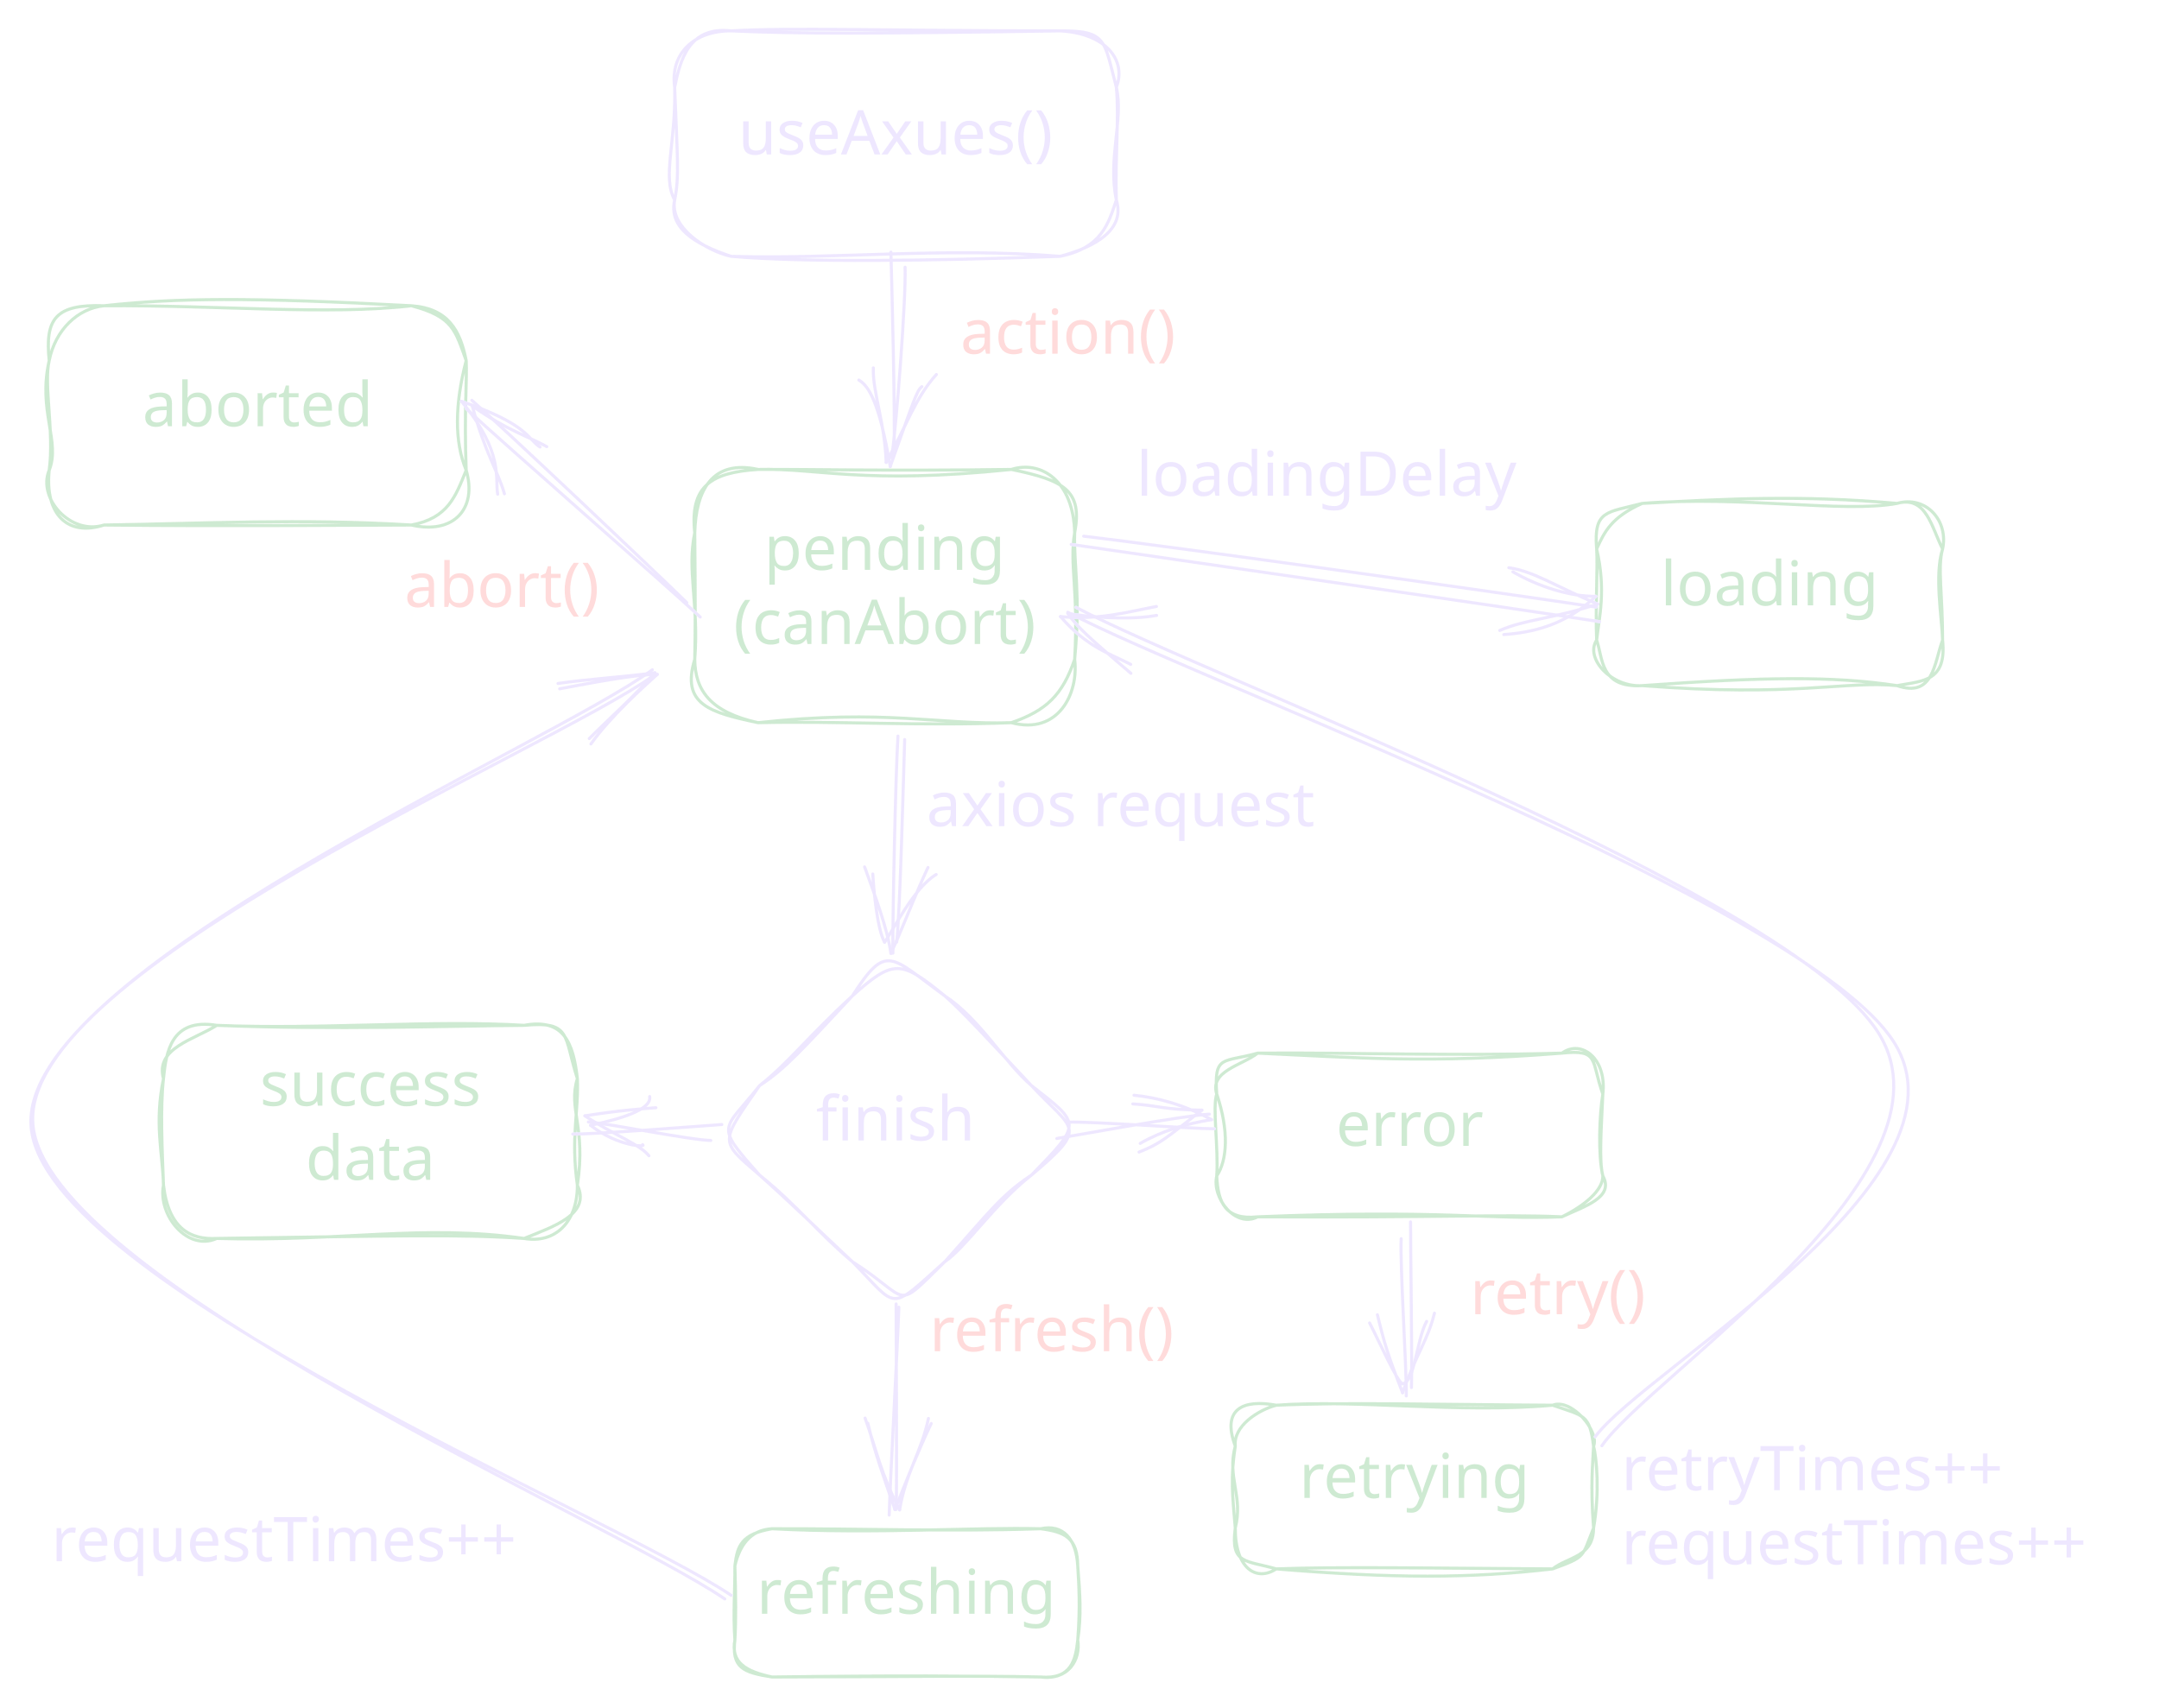
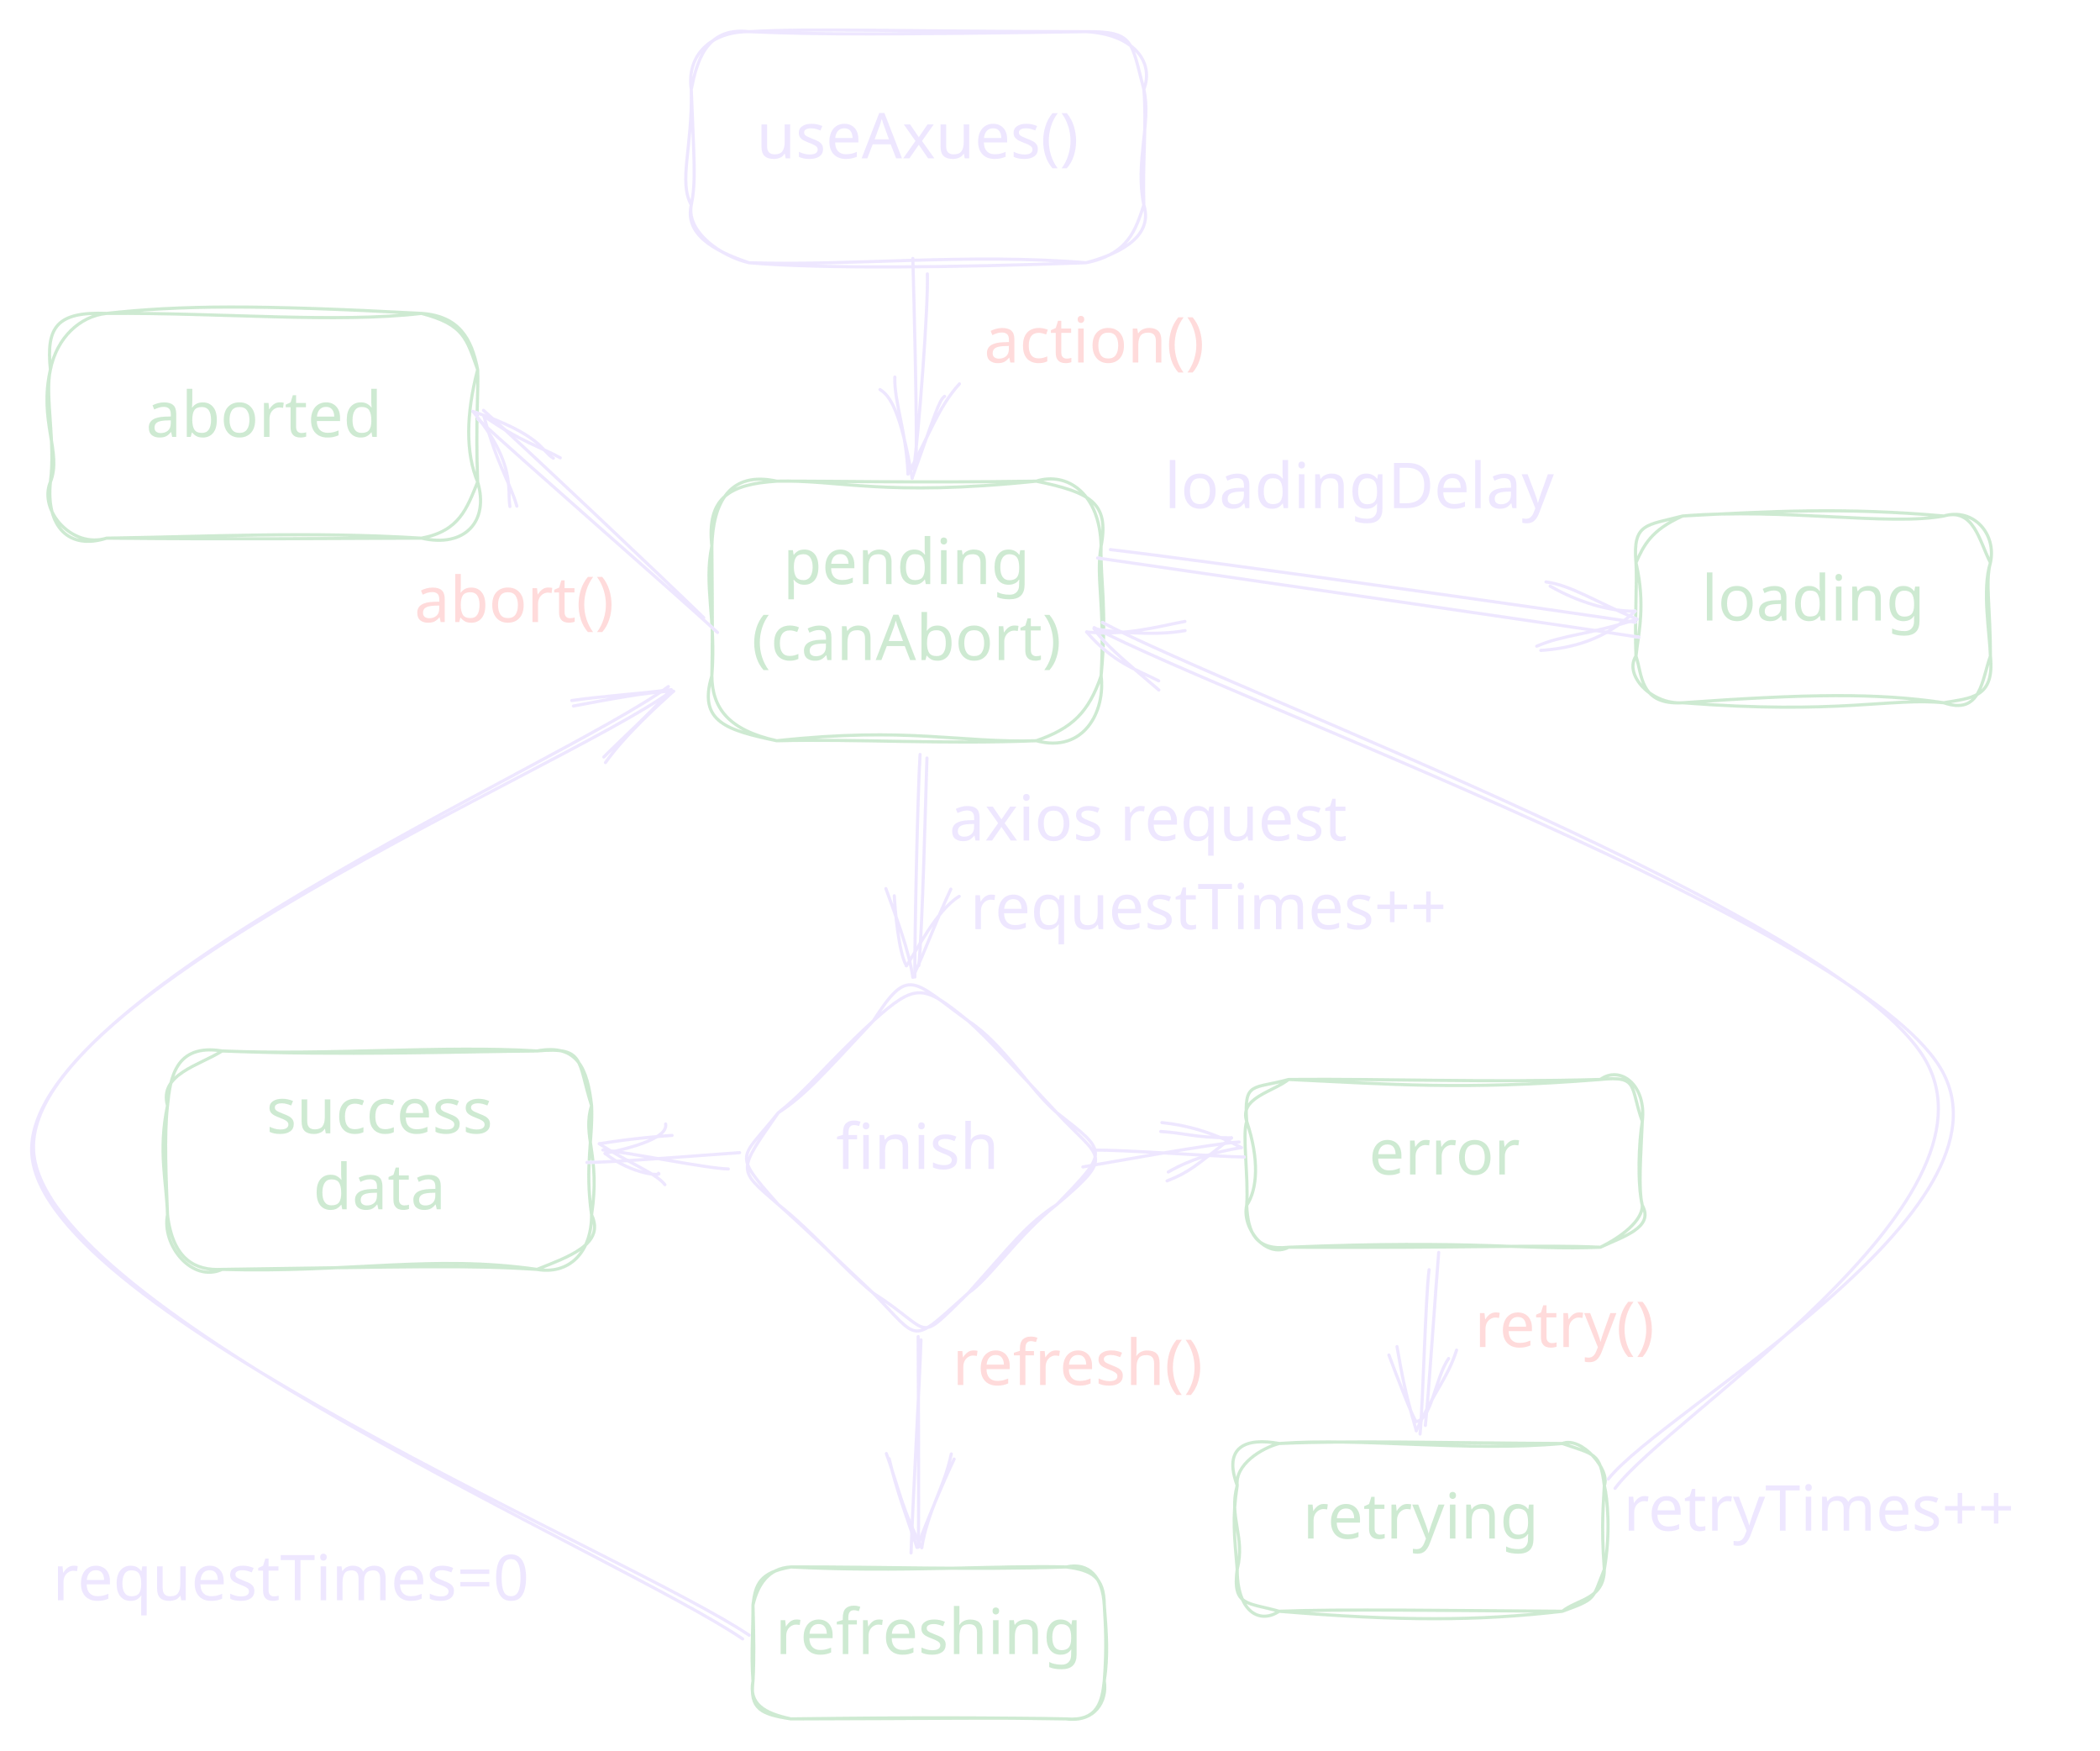
- <svg xmlns="http://www.w3.org/2000/svg" version="1.1" viewBox="0 0 698.991 553" width="1397.981" height="1106" filter="invert(93%) hue-rotate(180deg)">
+ <svg xmlns="http://www.w3.org/2000/svg" version="1.1" viewBox="0 0 663.553 553" width="1327.106" height="1106" filter="invert(93%) hue-rotate(180deg)">
  <defs>
    <style class="style-fonts">
      @font-face {
        font-family: "Virgil";
        src: url("https://excalidraw.com/Virgil.woff2");
      }
      @font-face {
        font-family: "Cascadia";
        src: url("https://excalidraw.com/Cascadia.woff2");
      }
    </style>
  </defs>
  <g stroke-linecap="round" transform="translate(218.4281 10) rotate(0 71.5 36.5)">
    <path d="M18.25 0 M18.25 0 C38.11 -1.14, 66.39 -0.04, 124.75 0 M18.25 0 C40.68 0.98, 62.65 0.93, 124.75 0 M124.75 0 C139.71 0.78, 146.35 9.6, 143 18.25 M124.75 0 C139.94 -0.09, 138.98 3, 143 18.25 M143 18.25 C145.42 28.6, 140.16 41.27, 143 54.75 M143 18.25 C143.94 28.63, 142.55 41.5, 143 54.75 M143 54.75 C146.41 65.68, 132.98 70.83, 124.75 73 M143 54.75 C140.44 62.36, 138.29 70.29, 124.75 73 M124.75 73 C87.56 69.93, 51.39 74.03, 18.25 73 M124.75 73 C83.35 74.51, 41.1 75.01, 18.25 73 M18.25 73 C9.94 71.16, -1.61 63.53, 0 54.75 M18.25 73 C6.18 68.97, -2.04 63.6, 0 54.75 M0 54.75 C-4.11 47.29, 0.43 36.49, 0 18.25 M0 54.75 C1.57 47.14, 0.83 40.46, 0 18.25 M0 18.25 C1.72 9.83, 4.44 -1.59, 18.25 0 M0 18.25 C-1.57 7.21, 6.48 -0.08, 18.25 0" stroke="#5f3dc4" stroke-width="1" fill="none" />
  </g>
  <g transform="translate(237.0582 34.5) rotate(0 52.86994 12)">
    <text x="52.87" y="0" font-family="Virgil, Segoe UI Emoji" font-size="20px" fill="#5f3dc4" text-anchor="middle" style="white-space: pre;" direction="ltr" dominant-baseline="text-before-edge">useAxues()</text>
  </g>
  <g stroke-linecap="round" transform="translate(224.9281 152) rotate(0 61.5 41)">
    <path d="M20.5 0 M20.5 0 C40.34 -0.5, 54.28 5.02, 102.5 0 M20.5 0 C39.08 -0.08, 62.1 0.55, 102.5 0 M102.5 0 C119.52 3.52, 125.63 6.76, 123 20.5 M102.5 0 C112.15 -3.08, 122.62 3.75, 123 20.5 M123 20.5 C121.25 30.87, 124.31 38.88, 123 61.5 M123 20.5 C122.65 30.87, 125.01 40.5, 123 61.5 M123 61.5 C119.06 73, 113.94 78.04, 102.5 82 M123 61.5 C124.37 72.46, 117.76 86.09, 102.5 82 M102.5 82 C78.49 82.75, 62.21 77.47, 20.5 82 M102.5 82 C72.67 83.17, 46.43 81.38, 20.5 82 M20.5 82 C5.23 78.62, 0.09 71.66, 0 61.5 M20.5 82 C4.79 78.68, -4.45 76.08, 0 61.5 M0 61.5 C1.39 43.7, -2.59 32.84, 0 20.5 M0 61.5 C0.19 52.87, 0.21 43.34, 0 20.5 M0 20.5 C-1.64 5.24, 5.47 0.98, 20.5 0 M0 20.5 C0.39 6.75, 5.61 -3.28, 20.5 0" stroke="#2b8a3e" stroke-width="1" fill="none" />
  </g>
  <g transform="translate(235.4081 169) rotate(0 51.01996 24)">
    <text x="51.02" y="0" font-family="Virgil, Segoe UI Emoji" font-size="20px" fill="#2b8a3e" text-anchor="middle" style="white-space: pre;" direction="ltr" dominant-baseline="text-before-edge">pending</text>
    <text x="51.02" y="24" font-family="Virgil, Segoe UI Emoji" font-size="20px" fill="#2b8a3e" text-anchor="middle" style="white-space: pre;" direction="ltr" dominant-baseline="text-before-edge">(canAbort)</text>
  </g>
  <g stroke-linecap="round">
    <g transform="translate(289.5667 84) rotate(0 1.17949 30.94761)">
      <path d="M-1.13 -2.36 C-0.83 7.73, 0.29 50.61, -0.12 61.46 M3.46 2.52 C3.8 12.89, 0.67 53.73, -0.88 64.26" stroke="#5f3dc4" stroke-width="1" fill="none" />
    </g>
    <g transform="translate(289.5667 84) rotate(0 1.17949 30.94761)">
      <path d="M-11.51 39.06 C-8.46 40.91, -4.96 45.7, -1.35 67.05 M-6.82 35.11 C-7.08 42.98, -3.18 52.28, -2.66 65.72" stroke="#5f3dc4" stroke-width="1" fill="none" />
    </g>
    <g transform="translate(289.5667 84) rotate(0 1.17949 30.94761)">
      <path d="M8.9 41.2 C7.19 42.39, 5.95 46.69, -1.35 67.05 M13.59 37.26 C6.78 44.8, 4.16 53.41, -2.66 65.72" stroke="#5f3dc4" stroke-width="1" fill="none" />
    </g>
  </g>
  <mask />
  <g transform="translate(310.9281 99) rotate(0 46.875 12)">
    <text x="0" y="0" font-family="Cascadia, Segoe UI Emoji" font-size="20px" fill="#c92a2a" text-anchor="start" style="white-space: pre;" direction="ltr" dominant-baseline="text-before-edge">action()</text>
  </g>
  <g stroke-linecap="round" transform="translate(516.9281 163) rotate(0 56 29.5)">
    <path d="M14.75 0 M14.75 0 C47.18 -2.59, 79.9 3.23, 97.25 0 M14.75 0 C42.42 -1.49, 65.71 -2.79, 97.25 0 M97.25 0 C106.75 -2.68, 108.44 7.83, 112 14.75 M97.25 0 C106.74 -2.7, 113.98 5.73, 112 14.75 M112 14.75 C109.28 23.09, 111.83 37.45, 112 44.25 M112 14.75 C110.31 20.71, 112.02 29.45, 112 44.25 M112 44.25 C113.38 57.64, 105.78 57.45, 97.25 59 M112 44.25 C109.27 51.68, 109.07 63.09, 97.25 59 M97.25 59 C80.57 57.35, 64.17 62.86, 14.75 59 M97.25 59 C76.33 55.85, 54.43 56.16, 14.75 59 M14.75 59 C1.05 59.8, 2.04 50.11, 0 44.25 M14.75 59 C4.87 59.66, -3.93 50.16, 0 44.25 M0 44.25 C0.79 37.01, 3.11 28.1, 0 14.75 M0 44.25 C-0.44 33.13, 0.41 20.99, 0 14.75 M0 14.75 C-1.06 2.06, 3.34 3.03, 14.75 0 M0 14.75 C2.53 9.12, 4.86 4.43, 14.75 0" stroke="#2b8a3e" stroke-width="1" fill="none" />
  </g>
  <g transform="translate(540.5281 180.5) rotate(0 32.39997 12)">
    <text x="32.4" y="0" font-family="Virgil, Segoe UI Emoji" font-size="20px" fill="#2b8a3e" text-anchor="middle" style="white-space: pre;" direction="ltr" dominant-baseline="text-before-edge">loading</text>
  </g>
  <g stroke-linecap="round">
    <g transform="translate(348.9281 176.6005) rotate(0 83.41607 10.85428)">
      <path d="M-2.12 -0.33 C26.16 3.83, 140.38 20.2, 168.95 24.69 M1.92 -2.98 C30.08 0.29, 139.96 15.74, 167.78 19.97" stroke="#5f3dc4" stroke-width="1" fill="none" />
    </g>
    <g transform="translate(348.9281 176.6005) rotate(0 83.41607 10.85428)">
      <path d="M137.93 28.87 C147.22 28.21, 157.99 25.82, 167.7 16.48 M136.63 27.54 C145.11 23.88, 152.97 23.98, 168.31 19" stroke="#5f3dc4" stroke-width="1" fill="none" />
    </g>
    <g transform="translate(348.9281 176.6005) rotate(0 83.41607 10.85428)">
      <path d="M140.88 8.56 C149.33 13.41, 159.29 16.57, 167.7 16.48 M139.57 7.23 C147.34 8.26, 154.5 13.1, 168.31 19" stroke="#5f3dc4" stroke-width="1" fill="none" />
    </g>
  </g>
  <mask />
  <g transform="translate(367.9281 145) rotate(0 59.65995 12)">
    <text x="0" y="0" font-family="Virgil, Segoe UI Emoji" font-size="20px" fill="#5f3dc4" text-anchor="start" style="white-space: pre;" direction="ltr" dominant-baseline="text-before-edge">loadingDelay</text>
  </g>
  <g stroke-linecap="round">
    <g transform="translate(290.5434 237) rotate(0 0.4348772 36.47885)">
      <path d="M2.35 2.46 C1.98 13.71, 0.92 57.4, -0.23 68.03 M0.18 1.33 C-0.57 13.01, -1.6 60.47, -1.46 71.63" stroke="#5f3dc4" stroke-width="1" fill="none" />
    </g>
    <g transform="translate(290.5434 237) rotate(0 0.4348772 36.47885)">
      <path d="M-7.97 45.98 C-7.75 50.15, -6.64 63.76, -4.15 68.07 M-10.62 43.7 C-7.25 53.04, -3.32 63.34, -2.11 71.69" stroke="#5f3dc4" stroke-width="1" fill="none" />
    </g>
    <g transform="translate(290.5434 237) rotate(0 0.4348772 36.47885)">
      <path d="M12.55 46.15 C5.19 50.6, -1.3 64.15, -4.15 68.07 M9.9 43.88 C5.62 52.91, 1.9 63.14, -2.11 71.69" stroke="#5f3dc4" stroke-width="1" fill="none" />
    </g>
  </g>
  <mask />
  <g stroke-linecap="round" transform="translate(230.9281 308) rotate(0 59 57.5)">
    <path d="M75 14.5 M75 14.5 C86.18 21.77, 94.32 36.06, 103 43.5 M75 14.5 C80.85 19.67, 88.39 27.95, 103 43.5 M103 43.5 C119.07 56.06, 119.48 55.56, 103 72.5 M103 43.5 C116.51 58.13, 121.92 56.58, 103 72.5 M103 72.5 C93.09 79.03, 89.05 84.86, 75 100.5 M103 72.5 C90.74 82.12, 81.91 95.83, 75 100.5 M75 100.5 C56.44 117.15, 60.02 115.73, 45 100.5 M75 100.5 C58.09 117.01, 64.43 112.89, 45 100.5 M45 100.5 C34.18 91.46, 27 82.1, 15 72.5 M45 100.5 C35.1 91.23, 23.81 80.28, 15 72.5 M15 72.5 C0.12 55.77, 3.18 58.46, 15 43.5 M15 72.5 C1.95 61.19, 1.98 62.31, 15 43.5 M15 43.5 C23.98 36.53, 30.7 27.62, 45 14.5 M15 43.5 C23.18 38.24, 28.92 31.71, 45 14.5 M45 14.5 C58.54 2.36, 60.85 2.95, 75 14.5 M45 14.5 C56.17 -2.81, 57.23 1.56, 75 14.5" stroke="#5f3dc4" stroke-width="1" fill="none" />
  </g>
  <g transform="translate(265.6481 353.75) rotate(0 24.27997 12)">
    <text x="24.28" y="0" font-family="Virgil, Segoe UI Emoji" font-size="20px" fill="#5f3dc4" text-anchor="middle" style="white-space: pre;" direction="ltr" dominant-baseline="text-before-edge">finish</text>
  </g>
  <g stroke-linecap="round" transform="translate(52.92809 332) rotate(0 67 34.5)">
    <path d="M17.25 0 M17.25 0 C50.96 1.41, 87.34 -1.82, 116.75 0 M17.25 0 C55.21 1.52, 91.98 0.2, 116.75 0 M116.75 0 C129.73 -2.44, 132.7 5.87, 134 17.25 M116.75 0 C132.17 -1.42, 129.47 3.25, 134 17.25 M134 17.25 C130.96 27.06, 136.87 32.8, 134 51.75 M134 17.25 C134.45 28.04, 131.81 36.34, 134 51.75 M134 51.75 C134.02 63.98, 126.59 70.74, 116.75 69 M134 51.75 C138.43 61.14, 126.4 65.11, 116.75 69 M116.75 69 C83.8 64.25, 57.41 70.16, 17.25 69 M116.75 69 C95.07 67.58, 76.86 68.17, 17.25 69 M17.25 69 C8.93 69.46, 1.7 66.03, 0 51.75 M17.25 69 C7.73 73.31, -1.88 61.42, 0 51.75 M0 51.75 C-0.24 41.51, -3.03 31.83, 0 17.25 M0 51.75 C-0.4 40.71, -1.11 27, 0 17.25 M0 17.25 C0.85 8.7, 2.42 -2.45, 17.25 0 M0 17.25 C-2.77 7.31, 10.17 4.56, 17.25 0" stroke="#2b8a3e" stroke-width="1" fill="none" />
  </g>
  <g transform="translate(82.44814 342.5) rotate(0 37.47996 24)">
    <text x="37.48" y="0" font-family="Virgil, Segoe UI Emoji" font-size="20px" fill="#2b8a3e" text-anchor="middle" style="white-space: pre;" direction="ltr" dominant-baseline="text-before-edge">success</text>
    <text x="37.48" y="24" font-family="Virgil, Segoe UI Emoji" font-size="20px" fill="#2b8a3e" text-anchor="middle" style="white-space: pre;" direction="ltr" dominant-baseline="text-before-edge">data</text>
  </g>
  <g stroke-linecap="round">
    <g transform="translate(233.9281 366) rotate(0 -24.36163 0.282512)">
      <path d="M-0.23 -1.88 C-7.91 -1.37, -40.83 1.3, -48.49 1.2 M-3.8 3.27 C-10.41 3.18, -36.05 -2.12, -43.44 -2.71" stroke="#5f3dc4" stroke-width="1" fill="none" />
    </g>
    <g transform="translate(233.9281 366) rotate(0 -24.36163 0.282512)">
      <path d="M-23.6 -10.95 C-22.86 -6.73, -32.91 -3.71, -42.73 -1.63 M-21.57 -7.33 C-24.84 -7.1, -34.18 -6.39, -44.55 -4.69" stroke="#5f3dc4" stroke-width="1" fill="none" />
    </g>
    <g transform="translate(233.9281 366) rotate(0 -24.36163 0.282512)">
      <path d="M-25.86 4.63 C-24.43 5.53, -34 5.24, -42.73 -1.63 M-23.83 8.24 C-26.65 4.58, -35.42 1.37, -44.55 -4.69" stroke="#5f3dc4" stroke-width="1" fill="none" />
    </g>
  </g>
  <mask />
  <g stroke-linecap="round" transform="translate(393.9281 341) rotate(0 62.5 26.5)">
    <path d="M13.25 0 M13.25 0 C44.9 1.45, 68.36 3.47, 111.75 0 M13.25 0 C45.29 -0.26, 75.2 1.01, 111.75 0 M111.75 0 C124 -1.24, 121.06 2.25, 125 13.25 M111.75 0 C118.02 -4.56, 126.37 1.71, 125 13.25 M125 13.25 C123.92 19.74, 123.38 32.71, 125 39.75 M125 13.25 C124.54 23.92, 123.7 34.73, 125 39.75 M125 39.75 C128.85 46.75, 118.98 49.62, 111.75 53 M125 39.75 C125.1 44.56, 118.54 49.68, 111.75 53 M111.75 53 C87.76 53.97, 72.27 50.59, 13.25 53 M111.75 53 C92.19 52.13, 70.28 53.29, 13.25 53 M13.25 53 C6.14 56.74, -1.64 46.99, 0 39.75 M13.25 53 C2.85 54.13, 0.39 48.5, 0 39.75 M0 39.75 C3.41 34.7, 4.03 25.21, 0 13.25 M0 39.75 C0.62 30.73, -1.47 17.53, 0 13.25 M0 13.25 C-2.41 5.77, 8.26 3.96, 13.25 0 M0 13.25 C-0.91 0.39, 1.96 3.17, 13.25 0" stroke="#2b8a3e" stroke-width="1" fill="none" />
  </g>
  <g transform="translate(432.5181 355.5) rotate(0 23.90997 12)">
    <text x="23.91" y="0" font-family="Virgil, Segoe UI Emoji" font-size="20px" fill="#2b8a3e" text-anchor="middle" style="white-space: pre;" direction="ltr" dominant-baseline="text-before-edge">error</text>
  </g>
  <g stroke-linecap="round">
    <g transform="translate(345.9281 365) rotate(0 21.71803 -0.3052772)">
      <path d="M-0.21 -1.65 C8.07 -1.9, 39.38 0.45, 47.21 0.5 M-3.77 3.63 C4.47 2.28, 37.43 -3.81, 45.62 -4.24" stroke="#5f3dc4" stroke-width="1" fill="none" />
    </g>
    <g transform="translate(345.9281 365) rotate(0 21.71803 -0.3052772)">
      <path d="M22.84 8.04 C30.06 5.19, 31.72 3.37, 43.19 -5.54 M23.22 5.23 C30.09 1.26, 37.98 -1.13, 46.31 -2.47" stroke="#5f3dc4" stroke-width="1" fill="none" />
    </g>
    <g transform="translate(345.9281 365) rotate(0 21.71803 -0.3052772)">
      <path d="M20.83 -7.56 C28.7 -7.11, 30.79 -5.64, 43.19 -5.54 M21.21 -10.37 C28.95 -9.6, 37.46 -7.27, 46.31 -2.47" stroke="#5f3dc4" stroke-width="1" fill="none" />
    </g>
  </g>
  <mask />
-   <g transform="translate(299.9281 252) rotate(0 67.90993 12)">
+   <g transform="translate(299.9281 250) rotate(0 67.90993 12)">
    <text x="0" y="0" font-family="Virgil, Segoe UI Emoji" font-size="20px" fill="#5f3dc4" text-anchor="start" style="white-space: pre;" direction="ltr" dominant-baseline="text-before-edge">axios request</text>
  </g>
  <g stroke-linecap="round">
-     <g transform="translate(455.9281 397) rotate(0 -0.6136334 26.8199)">
-       <path d="M0.75 -1.36 C0.72 7.27, 1.31 43.05, 1.04 52.29 M-2.29 4.08 C-2.7 12.99, -0.49 46.14, -0.64 55" stroke="#5f3dc4" stroke-width="1" fill="none" />
-     </g>
-     <g transform="translate(455.9281 397) rotate(0 -0.6136334 26.8199)">
-       <path d="M-12.51 31.37 C-9.51 37.15, -3.55 50.48, -1.88 51.06 M-9.98 28.71 C-7.72 38.03, -6.62 41.65, -1.83 53.95" stroke="#5f3dc4" stroke-width="1" fill="none" />
-     </g>
-     <g transform="translate(455.9281 397) rotate(0 -0.6136334 26.8199)">
-       <path d="M5.95 30.86 C2.62 36.92, 2.25 50.41, -1.88 51.06 M8.49 28.2 C6.2 37.28, 2.76 41.02, -1.83 53.95" stroke="#5f3dc4" stroke-width="1" fill="none" />
-     </g>
-   </g>
-   <mask />
-   <g stroke-linecap="round" transform="translate(399.9281 455) rotate(0 58 26.5)">
+     <g transform="translate(453.8509 397) rotate(0 -2.194648 27.3199)">
+       <path d="M0.75 -1.36 C-0.03 7.44, -2.44 43.89, -3.47 53.29 M-2.29 4.08 C-3.45 13.16, -4.24 46.97, -5.14 56" stroke="#5f3dc4" stroke-width="1" fill="none" />
+     </g>
+     <g transform="translate(453.8509 397) rotate(0 -2.194648 27.3199)">
+       <path d="M-14.98 31.04 C-12.67 37.29, -7.41 51.07, -6.38 52.06 M-12.44 28.38 C-10.7 37.99, -10.1 41.93, -6.33 54.95" stroke="#5f3dc4" stroke-width="1" fill="none" />
+     </g>
+     <g transform="translate(453.8509 397) rotate(0 -2.194648 27.3199)">
+       <path d="M3.87 32.15 C-0.3 38.12, -1.5 51.52, -6.38 52.06 M6.4 29.49 C3.53 38.45, -0.51 42.12, -6.33 54.95" stroke="#5f3dc4" stroke-width="1" fill="none" />
+     </g>
+   </g>
+   <mask />
+   <g stroke-linecap="round" transform="translate(390.9281 456) rotate(0 58 26.5)">
    <path d="M13.25 0 M13.25 0 C40.07 -1.96, 71.87 2.75, 102.75 0 M13.25 0 C36.22 -1.01, 62.02 -0.21, 102.75 0 M102.75 0 C112.97 3.55, 114.69 2.86, 116 13.25 M102.75 0 C108.85 -2.41, 117.98 8.5, 116 13.25 M116 13.25 C117.01 17.18, 118.03 28.29, 116 39.75 M116 13.25 C115.83 18.23, 114.9 25.28, 116 39.75 M116 39.75 C112.13 49.38, 113.62 49.03, 102.75 53 M116 39.75 C115.96 49.24, 107.65 49.08, 102.75 53 M102.75 53 C76.1 56.12, 51.31 56.14, 13.25 53 M102.75 53 C66.84 52.78, 32.46 52.25, 13.25 53 M13.25 53 C3.35 50.14, -1.58 51.61, 0 39.75 M13.25 53 C6.94 57.2, -0.05 53.01, 0 39.75 M0 39.75 C2.64 29.44, -2.76 23.37, 0 13.25 M0 39.75 C-0.91 29.15, -1.58 23.43, 0 13.25 M0 13.25 C-0.7 6.69, 7.55 1.52, 13.25 0 M0 13.25 C-4.56 0.96, 2.79 -1.93, 13.25 0" stroke="#2b8a3e" stroke-width="1" fill="none" />
  </g>
-   <g transform="translate(475.9281 410) rotate(0 41.01562 12)">
+   <g transform="translate(465.9281 410) rotate(0 41.01562 12)">
    <text x="0" y="0" font-family="Cascadia, Segoe UI Emoji" font-size="20px" fill="#c92a2a" text-anchor="start" style="white-space: pre;" direction="ltr" dominant-baseline="text-before-edge">retry()</text>
  </g>
-   <g transform="translate(421.6481 469.5) rotate(0 36.27996 12)">
+   <g transform="translate(412.6481 470.5) rotate(0 36.27996 12)">
    <text x="36.28" y="0" font-family="Virgil, Segoe UI Emoji" font-size="20px" fill="#2b8a3e" text-anchor="middle" style="white-space: pre;" direction="ltr" dominant-baseline="text-before-edge">retrying</text>
  </g>
  <g stroke-linecap="round">
-     <g transform="translate(516.2267 469) rotate(0 -34.46677 -136.6077)">
-       <path d="M2.39 -0.87 C17.86 -23.3, 120.32 -89.27, 91.95 -134.52 C63.57 -179.77, -124.96 -249.57, -167.86 -272.35 M0.24 -3.8 C16.62 -25.9, 125.31 -87.22, 96.85 -131.71 C68.39 -176.21, -126.96 -247.78, -170.51 -270.75" stroke="#5f3dc4" stroke-width="1" fill="none" />
-     </g>
-     <g transform="translate(516.2267 469) rotate(0 -34.46677 -136.6077)">
-       <path d="M-141.82 -272.63 C-150.76 -270.96, -160.56 -268.09, -172.87 -269.36 M-141.77 -269.74 C-151.34 -267.95, -165.62 -269.45, -170.5 -270.38" stroke="#5f3dc4" stroke-width="1" fill="none" />
-     </g>
-     <g transform="translate(516.2267 469) rotate(0 -34.46677 -136.6077)">
-       <path d="M-150.14 -253.87 C-156.87 -257.36, -164.44 -259.51, -172.87 -269.36 M-150.09 -250.98 C-156.31 -256.42, -167.35 -265.21, -170.5 -270.38" stroke="#5f3dc4" stroke-width="1" fill="none" />
+     <g transform="translate(507.9281 471.0426) rotate(0 -26.46576 -137.629)">
+       <path d="M2.39 -0.87 C19.25 -23.64, 127.24 -90.97, 100.24 -136.56 C73.25 -182.15, -116.66 -251.61, -159.56 -274.39 M0.24 -3.8 C18 -26.24, 132.23 -88.93, 105.15 -133.76 C78.07 -178.59, -118.67 -249.82, -162.21 -272.79" stroke="#5f3dc4" stroke-width="1" fill="none" />
+     </g>
+     <g transform="translate(507.9281 471.0426) rotate(0 -26.46576 -137.629)">
+       <path d="M-133.51 -274.74 C-142.46 -273.05, -152.26 -270.16, -164.57 -271.4 M-133.47 -271.84 C-143.04 -270.03, -157.32 -271.51, -162.2 -272.42" stroke="#5f3dc4" stroke-width="1" fill="none" />
+     </g>
+     <g transform="translate(507.9281 471.0426) rotate(0 -26.46576 -137.629)">
+       <path d="M-141.8 -255.96 C-148.54 -259.44, -156.12 -261.57, -164.57 -271.4 M-141.75 -253.07 C-147.98 -258.49, -159.04 -267.27, -162.2 -272.42" stroke="#5f3dc4" stroke-width="1" fill="none" />
    </g>
  </g>
  <mask />
  <g stroke-linecap="round" transform="translate(15.92809 99) rotate(0 67.5 35.5)">
    <path d="M17.75 0 M17.75 0 C53.92 -0.27, 90.46 3.15, 117.25 0 M17.75 0 C41.09 -2.54, 64.54 -2.81, 117.25 0 M117.25 0 C130.81 3.55, 131.44 8.06, 135 17.75 M117.25 0 C129.1 0.84, 133.09 7.92, 135 17.75 M135 17.75 C131.29 31.91, 131.17 44.11, 135 53.25 M135 17.75 C135.33 23.85, 134.29 34.22, 135 53.25 M135 53.25 C131.58 61.67, 129.2 68.77, 117.25 71 M135 53.25 C138.66 65.61, 131.03 74.19, 117.25 71 M117.25 71 C81.53 68.82, 49.97 70.53, 17.75 71 M117.25 71 C86.79 71.09, 59 71.41, 17.75 71 M17.75 71 C5.87 74.85, -1.46 67.44, 0 53.25 M17.75 71 C6.9 74.4, -3.83 62.27, 0 53.25 M0 53.25 C3.72 43.94, -3.74 34.1, 0 17.75 M0 53.25 C1.69 40.92, -1.86 25.56, 0 17.75 M0 17.75 C-1.41 4.24, 2.06 -0.58, 17.75 0 M0 17.75 C1.99 7.77, 9.26 0.86, 17.75 0" stroke="#2b8a3e" stroke-width="1" fill="none" />
  </g>
  <g transform="translate(45.02813 122.5) rotate(0 38.39996 12)">
    <text x="38.4" y="0" font-family="Virgil, Segoe UI Emoji" font-size="20px" fill="#2b8a3e" text-anchor="middle" style="white-space: pre;" direction="ltr" dominant-baseline="text-before-edge">aborted</text>
  </g>
  <g stroke-linecap="round">
    <g transform="translate(223.9281 197.9006) rotate(0 -35.07943 -33.19701)">
      <path d="M-1.56 -2.77 C-12.96 -13.9, -59.59 -58.06, -71.16 -68.29 M2.79 1.89 C-8.66 -8.76, -60.43 -53.85, -72.95 -65.55" stroke="#5f3dc4" stroke-width="1" fill="none" />
    </g>
    <g transform="translate(223.9281 197.9006) rotate(0 -35.07943 -33.19701)">
      <path d="M-49.08 -53.15 C-52.97 -55.53, -52.67 -60.48, -74.5 -67.93 M-46.9 -53.27 C-52.1 -56.26, -59.83 -58.53, -71.02 -66.47" stroke="#5f3dc4" stroke-width="1" fill="none" />
    </g>
    <g transform="translate(223.9281 197.9006) rotate(0 -35.07943 -33.19701)">
      <path d="M-62.8 -37.89 C-63.75 -43.19, -60.69 -51.22, -74.5 -67.93 M-60.62 -38.01 C-62.55 -45.02, -66.89 -51.07, -71.02 -66.47" stroke="#5f3dc4" stroke-width="1" fill="none" />
    </g>
  </g>
  <mask />
  <g transform="translate(130.9281 181) rotate(0 41.01562 12)">
    <text x="0" y="0" font-family="Cascadia, Segoe UI Emoji" font-size="20px" fill="#c92a2a" text-anchor="start" style="white-space: pre;" direction="ltr" dominant-baseline="text-before-edge">abort()</text>
  </g>
-   <g transform="translate(524.9281 467) rotate(0 82.03125 24)">
+   <g transform="translate(512.9281 468) rotate(0 70.3125 24)">
    <text x="0" y="0" font-family="Cascadia, Segoe UI Emoji" font-size="20px" fill="#5f3dc4" text-anchor="start" style="white-space: pre;" direction="ltr" dominant-baseline="text-before-edge">retryTimes++</text>
-     <text x="0" y="24" font-family="Cascadia, Segoe UI Emoji" font-size="20px" fill="#5f3dc4" text-anchor="start" style="white-space: pre;" direction="ltr" dominant-baseline="text-before-edge">requestTimes++</text>
+     <text x="0" y="24" font-family="Cascadia, Segoe UI Emoji" font-size="20px" fill="#5f3dc4" text-anchor="start" style="white-space: pre;" direction="ltr" dominant-baseline="text-before-edge" />
  </g>
  <g stroke-linecap="round">
    <g transform="translate(289.9281 423.2591) rotate(0 -0.4845525 33.13924)">
      <path d="M1.08 0.01 C0.75 11.29, -1.76 56.3, -2.05 67.32 M0.19 -1.04 C0.24 9.93, 0.46 54.14, 0.24 65.49" stroke="#5f3dc4" stroke-width="1" fill="none" />
    </g>
    <g transform="translate(289.9281 423.2591) rotate(0 -0.4845525 33.13924)">
      <path d="M-9.86 35.91 C-6.01 46.5, -5.04 53.28, 1.33 65.62 M-8.96 37.55 C-6.8 46.98, -3.57 55.69, -0.19 65.52" stroke="#5f3dc4" stroke-width="1" fill="none" />
    </g>
    <g transform="translate(289.9281 423.2591) rotate(0 -0.4845525 33.13924)">
      <path d="M10.66 36.02 C8.44 46.76, 3.34 53.51, 1.33 65.62 M11.56 37.66 C7.05 47.23, 3.61 55.91, -0.19 65.52" stroke="#5f3dc4" stroke-width="1" fill="none" />
    </g>
  </g>
  <mask />
  <g stroke-linecap="round" transform="translate(237.9281 495) rotate(0 55.5 24)">
    <path d="M12 0 M12 0 C45.69 1.78, 78.16 -0.58, 99 0 M12 0 C39.56 -0.1, 68.53 1, 99 0 M99 0 C106.95 1.03, 110.92 3.01, 111 12 M99 0 C106.25 -1.59, 110.5 3.29, 111 12 M111 12 C111.77 21.42, 112.19 28.25, 111 36 M111 12 C111.37 18.32, 111.84 25.3, 111 36 M111 36 C110.3 42.6, 108.88 48.83, 99 48 M111 36 C112.02 42.43, 107.99 49.15, 99 48 M99 48 C78.18 47.51, 57.67 47.91, 12 48 M99 48 C76.42 47.64, 52.77 47.47, 12 48 M12 48 C2.48 46.52, -1.06 44.91, 0 36 M12 48 C3.36 46.15, -1.36 43.22, 0 36 M0 36 C-0.62 27.51, 0.04 20.61, 0 12 M0 36 C0.39 28.9, 0.28 22.38, 0 12 M0 12 C0.78 5.51, 2.03 1.74, 12 0 M0 12 C1.48 5.67, 4.81 0.38, 12 0" stroke="#2b8a3e" stroke-width="1" fill="none" />
  </g>
  <g transform="translate(246.7881 507) rotate(0 46.63995 12)">
    <text x="46.64" y="0" font-family="Virgil, Segoe UI Emoji" font-size="20px" fill="#2b8a3e" text-anchor="middle" style="white-space: pre;" direction="ltr" dominant-baseline="text-before-edge">refreshing</text>
  </g>
  <g transform="translate(300.9281 422) rotate(0 52.73438 12)">
    <text x="0" y="0" font-family="Cascadia, Segoe UI Emoji" font-size="20px" fill="#c92a2a" text-anchor="start" style="white-space: pre;" direction="ltr" dominant-baseline="text-before-edge">refresh()</text>
  </g>
  <g stroke-linecap="round">
    <g transform="translate(234.9281 517.9762) rotate(0 -111.5713 -150.674)">
      <path d="M-0.27 -0.25 C-37.83 -25.86, -220.44 -104.19, -224.28 -154.02 C-228.12 -203.85, -56.73 -275.05, -23.32 -299.25 M1.79 -1.42 C-35.96 -26.89, -220.6 -103.08, -224.85 -153.03 C-229.1 -202.98, -57.29 -276.4, -23.73 -301.1" stroke="#5f3dc4" stroke-width="1" fill="none" />
    </g>
    <g transform="translate(234.9281 517.9762) rotate(0 -111.5713 -150.674)">
      <path d="M-43.62 -277.08 C-37.32 -285.96, -26.48 -295.68, -22.12 -299.62 M-44.15 -278.83 C-37.11 -285.87, -30.21 -291.9, -22.88 -300.12" stroke="#5f3dc4" stroke-width="1" fill="none" />
    </g>
    <g transform="translate(234.9281 517.9762) rotate(0 -111.5713 -150.674)">
      <path d="M-53.73 -294.94 C-43.57 -296.87, -28.8 -299.66, -22.12 -299.62 M-54.27 -296.68 C-44.19 -298.13, -34.17 -298.66, -22.88 -300.12" stroke="#5f3dc4" stroke-width="1" fill="none" />
    </g>
  </g>
  <mask />
  <g transform="translate(16.61559 490) rotate(0 82.03125 12)">
+     <text x="0" y="0" font-family="Cascadia, Segoe UI Emoji" font-size="20px" fill="#5f3dc4" text-anchor="start" style="white-space: pre;" direction="ltr" dominant-baseline="text-before-edge">requestTimes=0</text>
+   </g>
+   <g transform="translate(306.4953 278) rotate(0 82.03125 12)">
    <text x="0" y="0" font-family="Cascadia, Segoe UI Emoji" font-size="20px" fill="#5f3dc4" text-anchor="start" style="white-space: pre;" direction="ltr" dominant-baseline="text-before-edge">requestTimes++</text>
  </g>
</svg>
